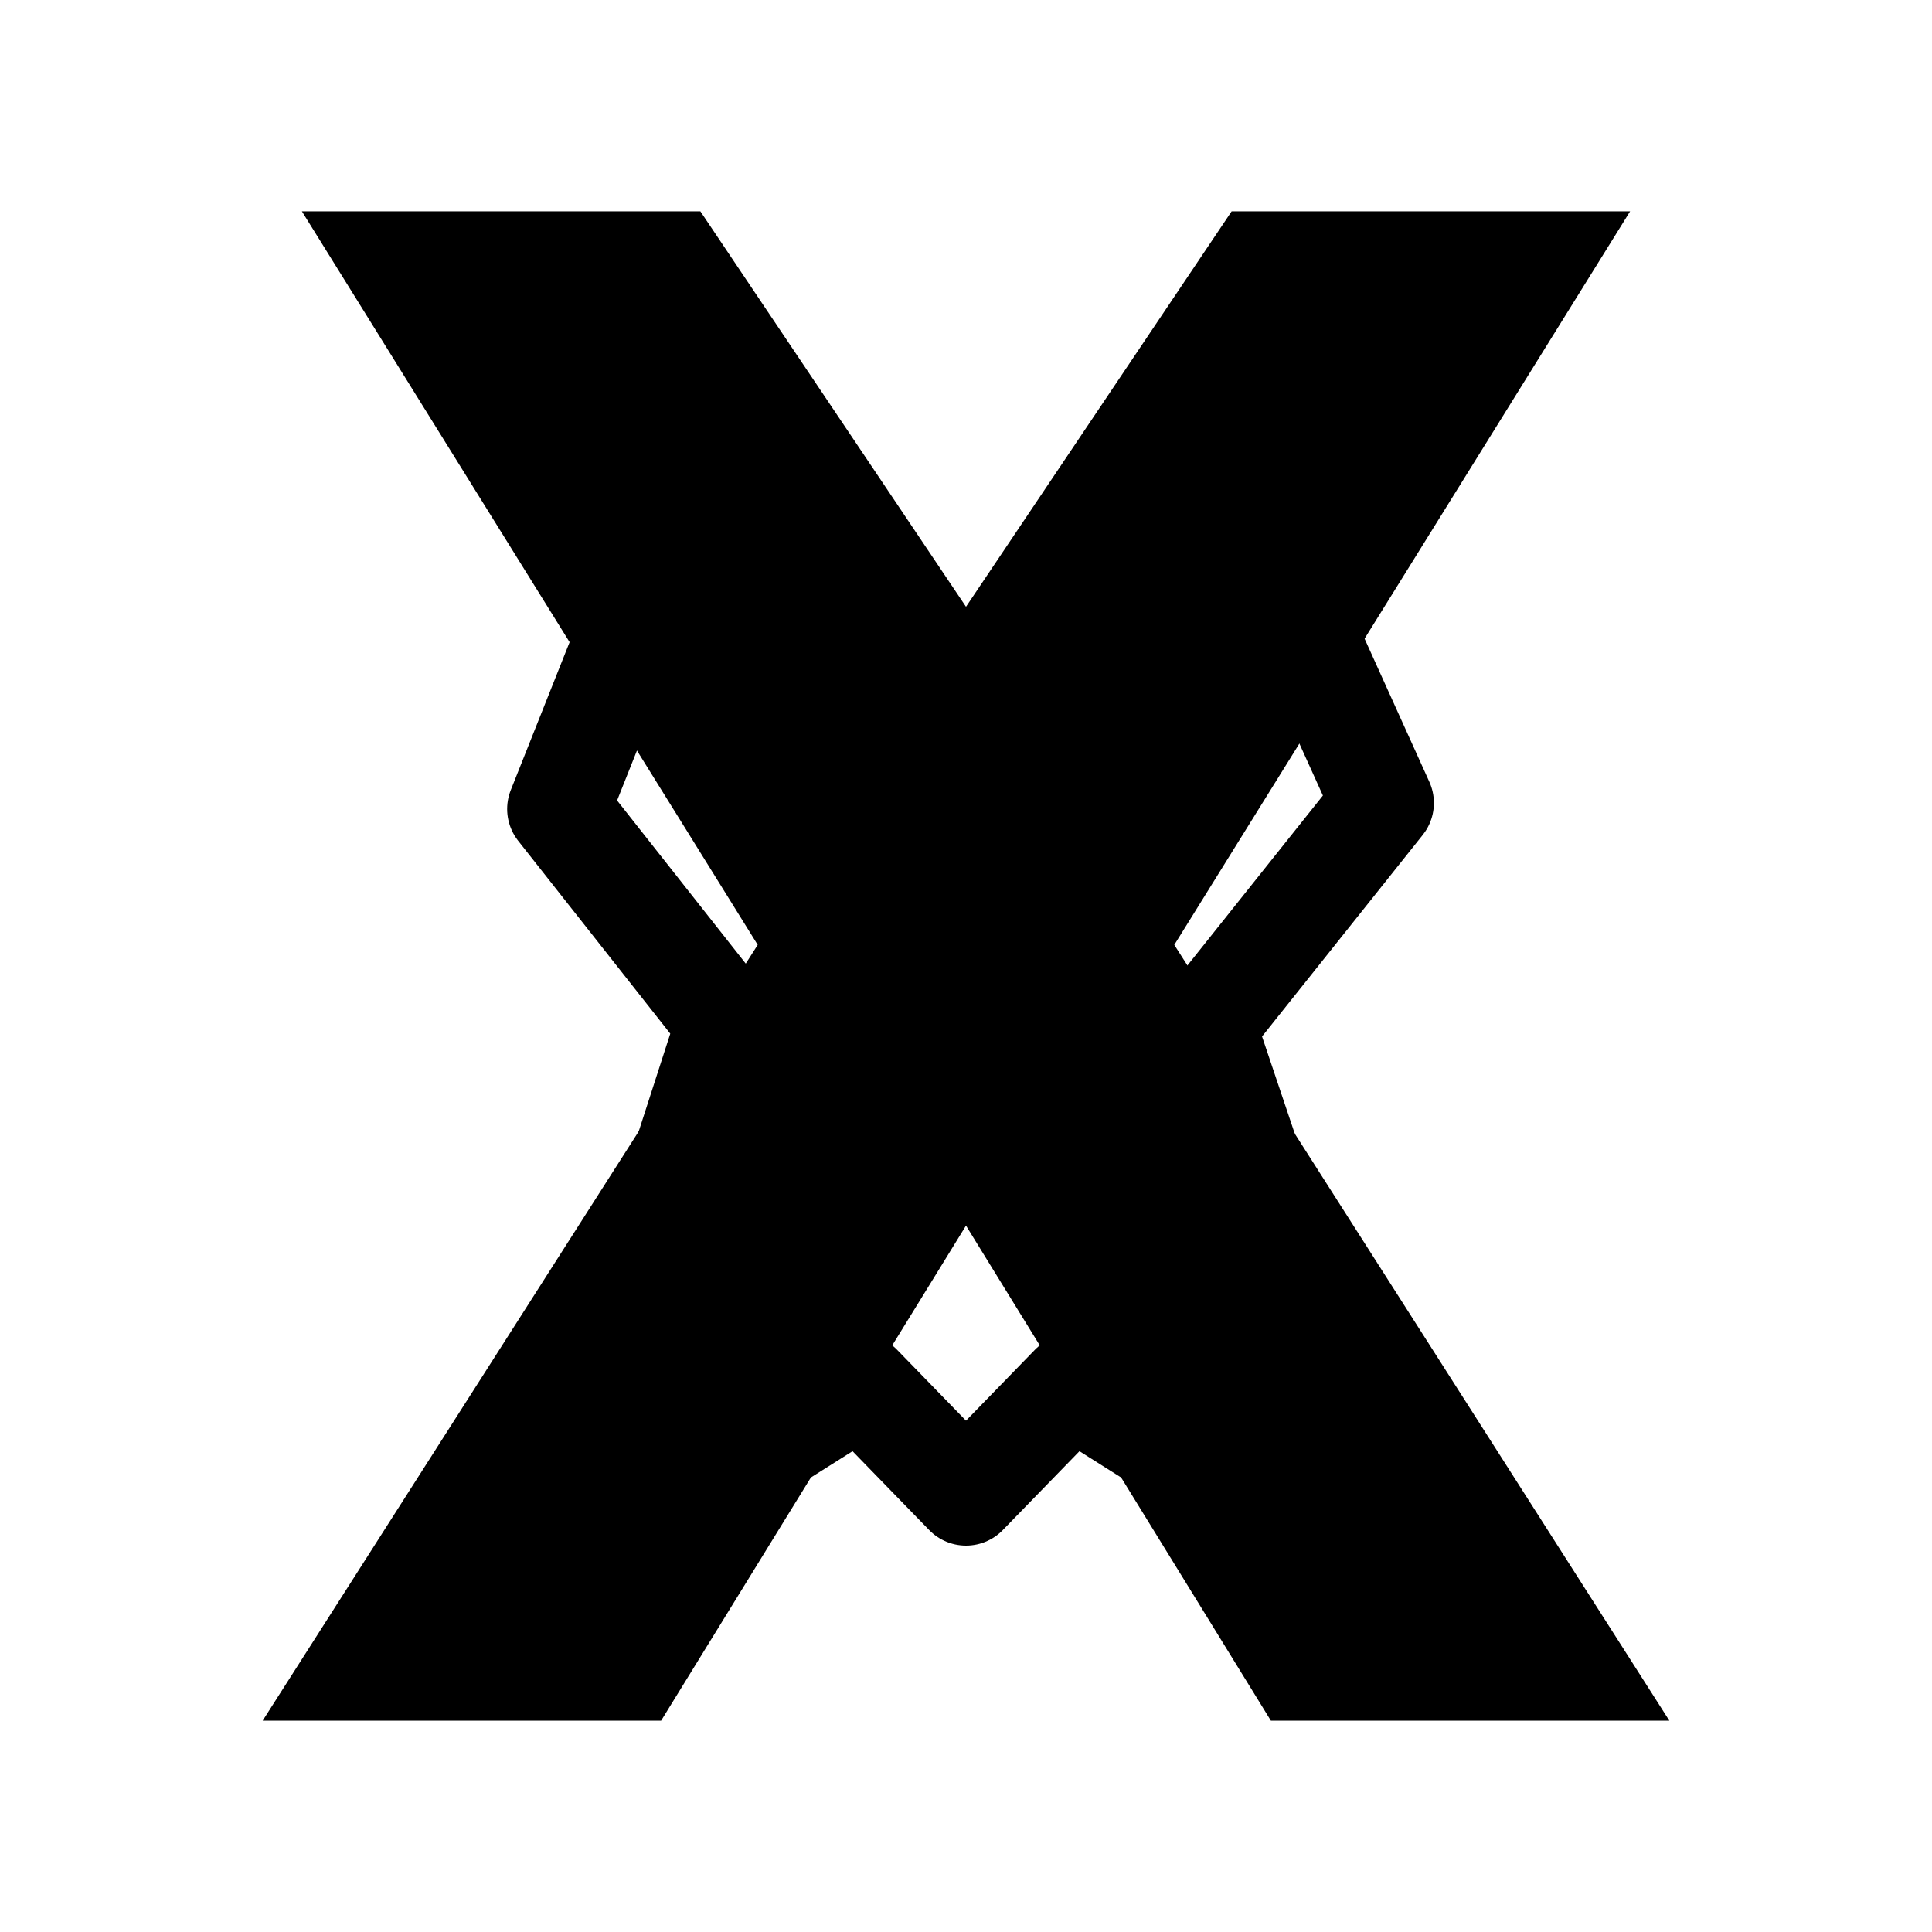
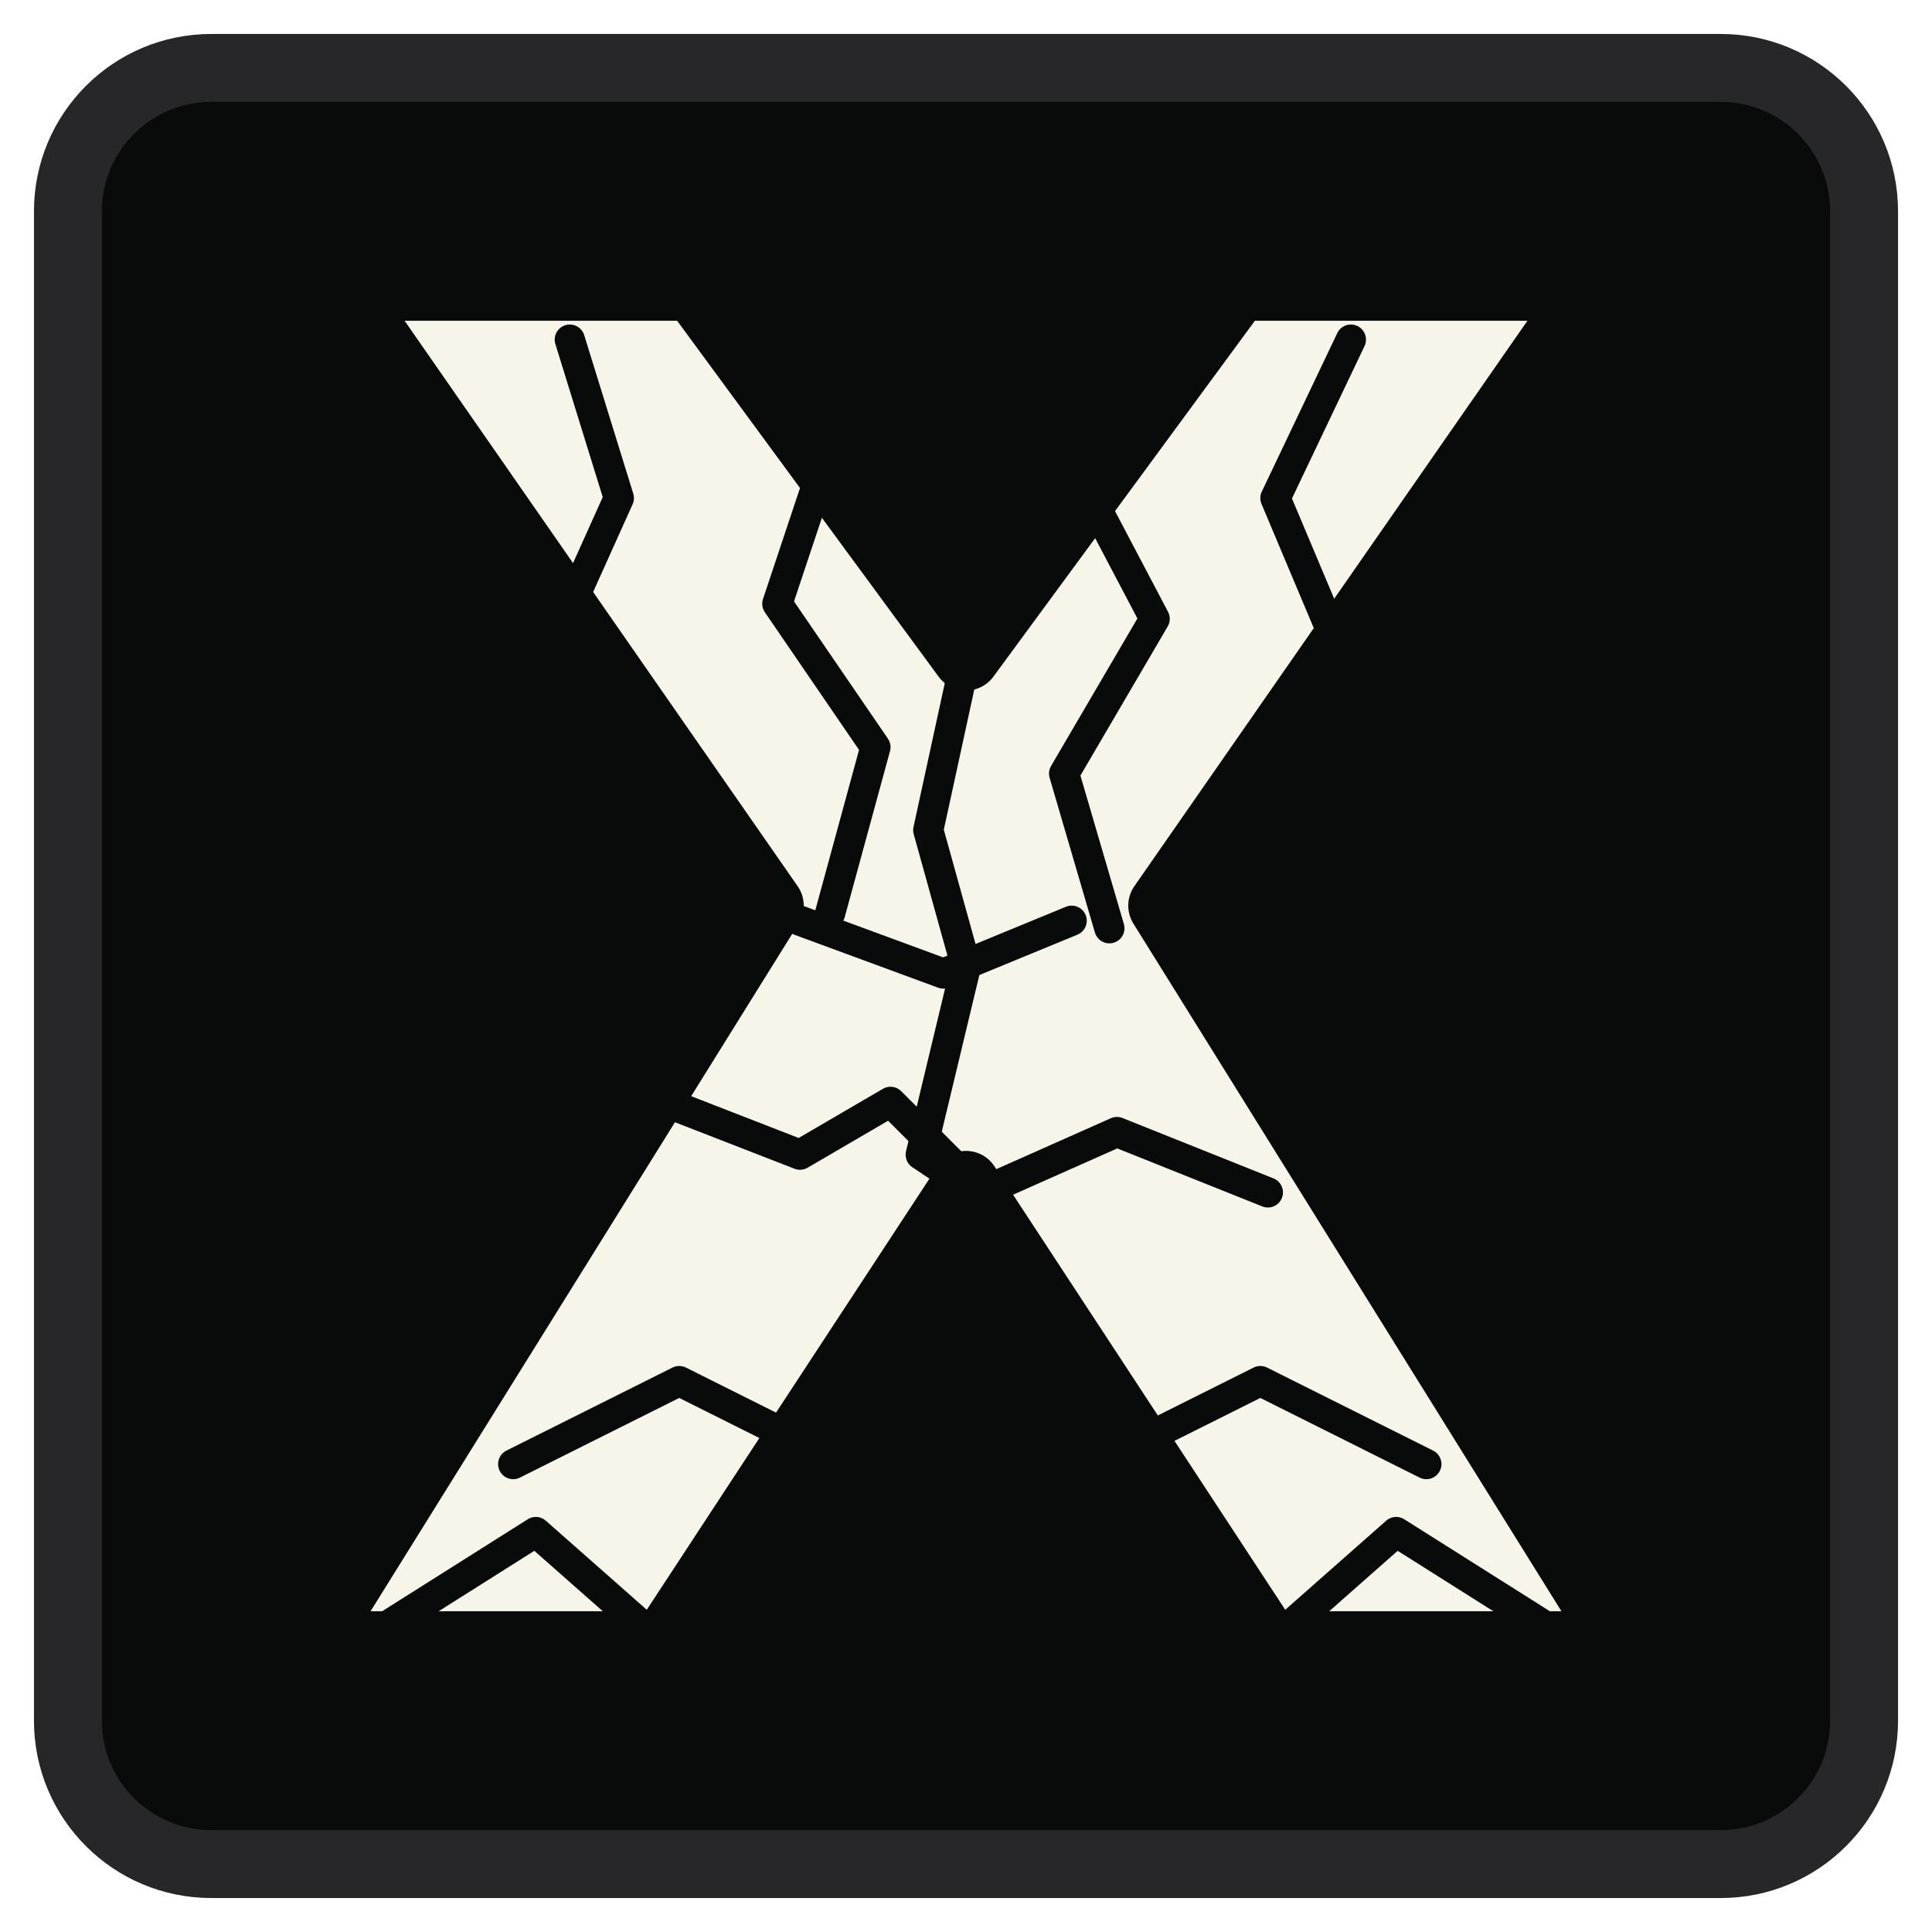
- <svg xmlns="http://www.w3.org/2000/svg" width="64" height="64" viewBox="0 0 64 64" fill="none">
-   <path d="M10 7h13.2L32 20.1 40.8 7H54L38.9 31.3 55.3 57H42.1L32 40.6 21.9 57H8.7l16.4-25.7L10 7Z" fill="currentColor" />
-   <path d="M19 9.5 22 18l-3.5 8.8 5.6 7.1-3.1 9.6M44.8 9.5 42 18.2l3.8 8.4-5.9 7.4 3.2 9.5M22 50l6.5-4.1 3.5 3.6 3.5-3.6L42 50" stroke="currentColor" stroke-width="3.4" stroke-linecap="round" stroke-linejoin="round" />
+ <svg xmlns="http://www.w3.org/2000/svg" width="512" height="512" viewBox="0 0 512 512" fill="none" role="img" aria-label="DryLake cracked X logo">
+   <defs>
+     <path id="drylake-x" d="M90 76H184L256 174L328 76H422L308 240L430 436H336L256 314L176 436H82L204 240L90 76Z" />
+     <clipPath id="x-clip">
+       <use href="#drylake-x" />
+     </clipPath>
+   </defs>
+   <rect x="18" y="18" width="476" height="476" rx="38" fill="#090a0a" stroke="#27272a" stroke-width="18" />
+   <use href="#drylake-x" fill="#f7f4ea" stroke="#090a0a" stroke-width="18" stroke-linejoin="round" />
+   <g clip-path="url(#x-clip)" stroke="#090a0a" stroke-width="8" stroke-linecap="round" stroke-linejoin="round">
+     <path d="M151 90L164 132L146 172L178 214L166 258" />
+     <path d="M204 86L218 124L206 160L232 198L220 242" />
+     <path d="M300 86L286 126L306 164L282 205L294 246" />
+     <path d="M358 90L338 132L354 170L326 216L338 258" />
+     <path d="M212 244L250 258L284 244" />
+     <path d="M176 292L212 306L236 292L260 316L296 300L336 316" />
+     <path d="M136 388L180 366L220 386L256 362L294 386L334 366L378 388" />
+     <path d="M256 174L246 220L256 256L244 306L256 314" />
+     <path d="M104 430L142 406L176 436" />
+     <path d="M408 430L370 406L336 436" />
+   </g>
</svg>
